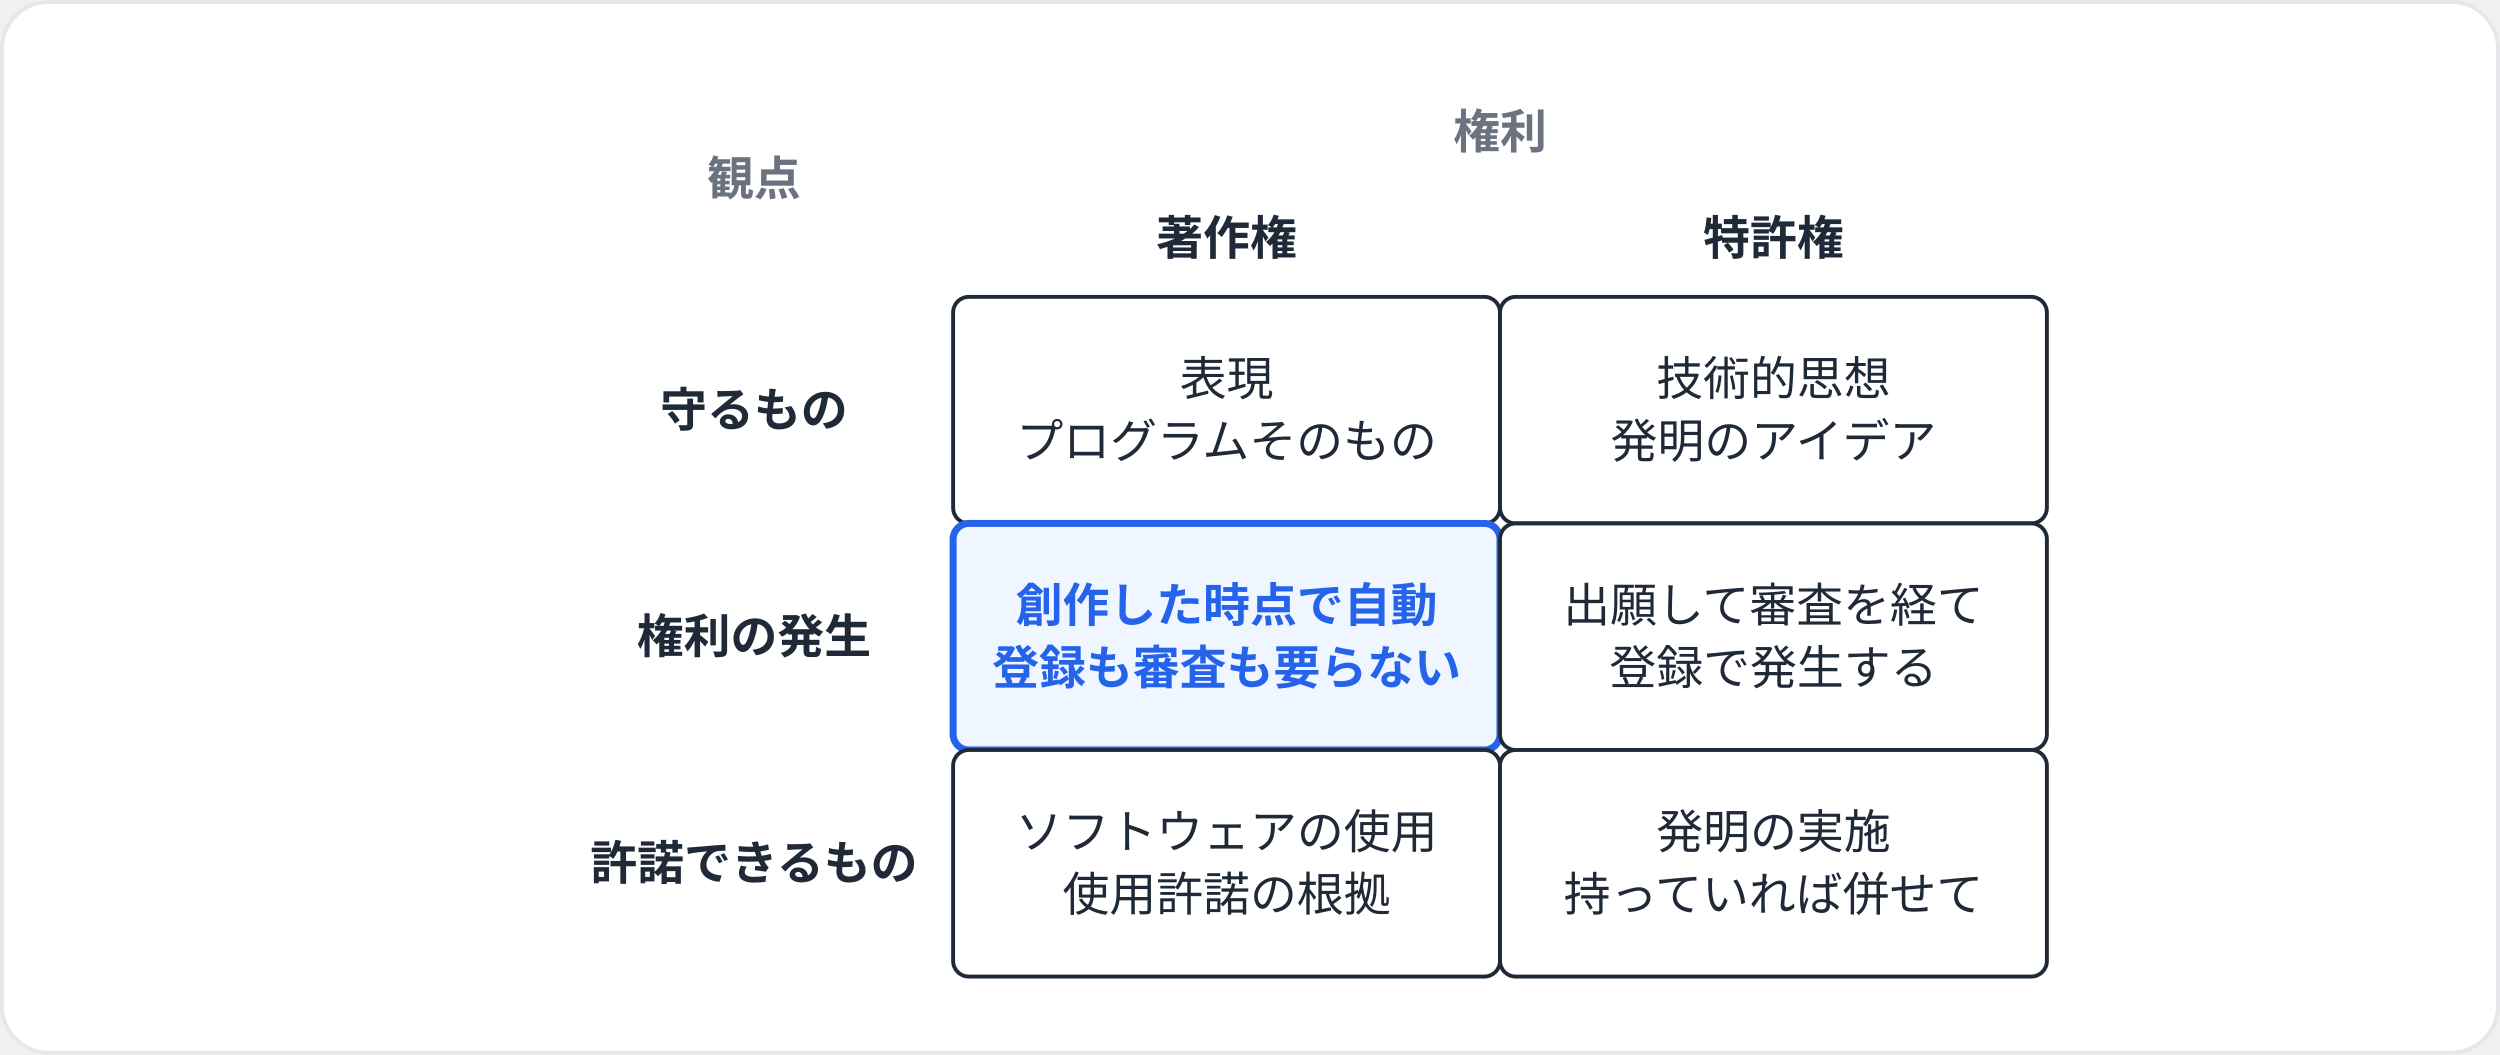
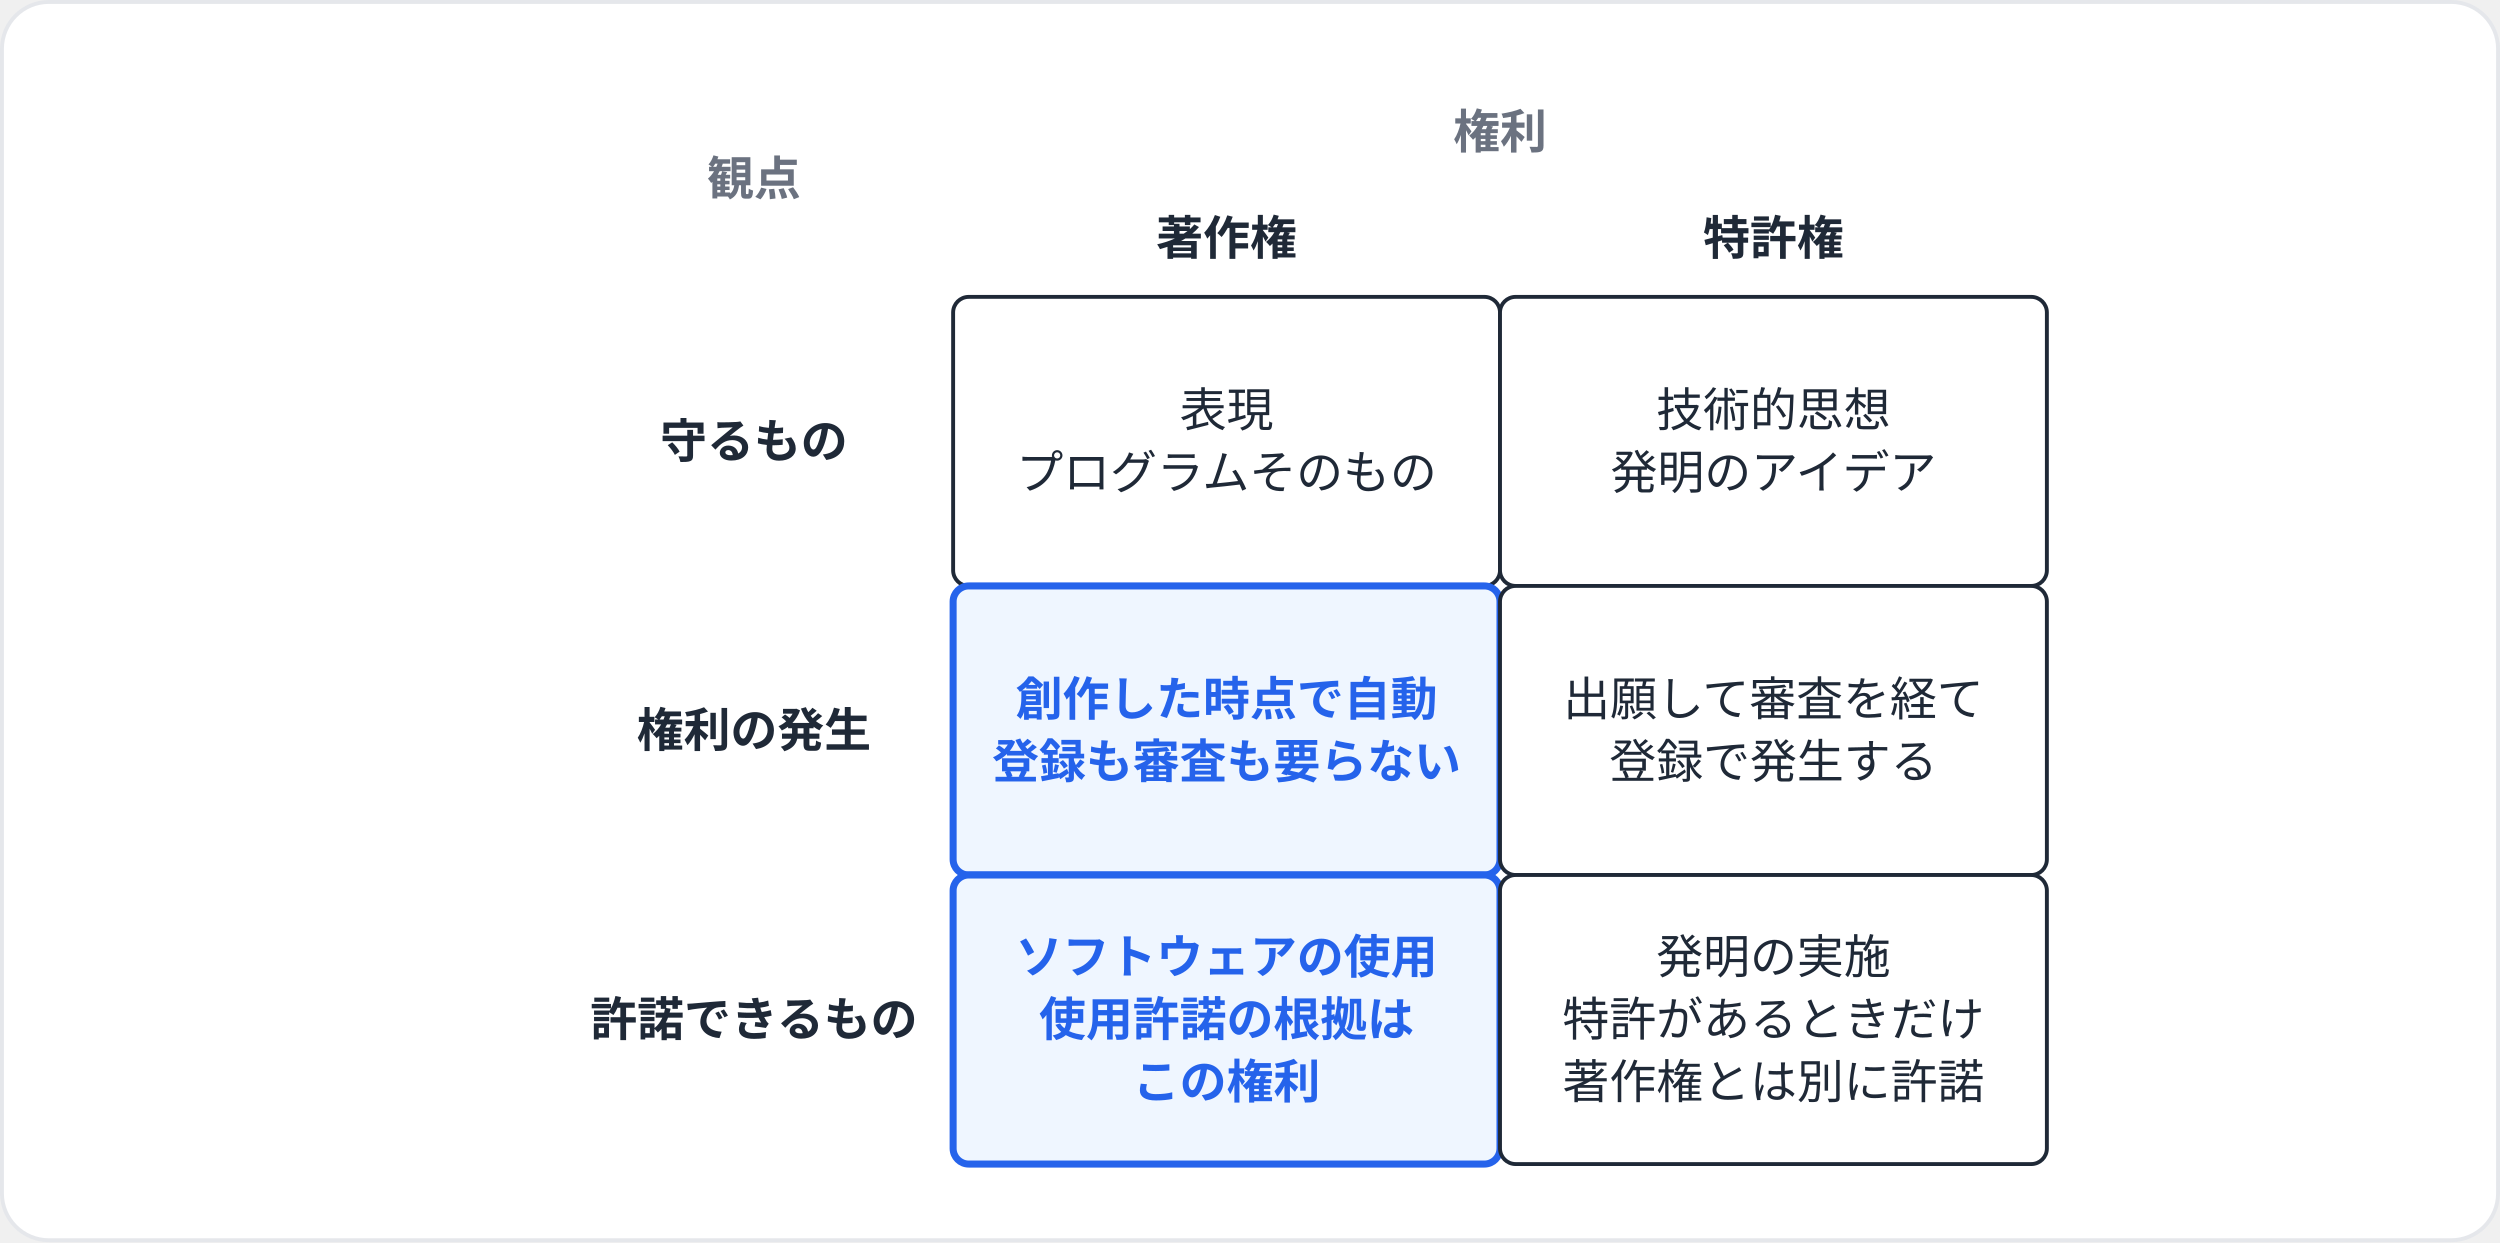
- <svg xmlns="http://www.w3.org/2000/svg" width="640" height="270" viewBox="0 0 640 270">
-   <rect x="0.5" y="0.5" width="639" height="269" rx="12" fill="#ffffff" stroke="#e5e7eb" stroke-width="1" />
+ <svg xmlns="http://www.w3.org/2000/svg" width="640" height="318" viewBox="0 0 640 318">
+   <rect x="0.5" y="0.5" width="639" height="317" rx="12" fill="#ffffff" stroke="#e5e7eb" stroke-width="1" />
  <g transform="translate(116 20)">
    <text x="268" y="18" font-family="Hiragino Sans, Hiragino Kaku Gothic ProN, Noto Sans JP, Yu Gothic, Meiryo, sans-serif" font-size="12" fill="#6b7280" text-anchor="middle" font-weight="600">権利</text>
    <text x="77" y="30" font-family="Hiragino Sans, Hiragino Kaku Gothic ProN, Noto Sans JP, Yu Gothic, Meiryo, sans-serif" font-size="12" fill="#6b7280" text-anchor="middle" font-weight="600">観点</text>
    <text x="198" y="45.2" font-family="Hiragino Sans, Hiragino Kaku Gothic ProN, Noto Sans JP, Yu Gothic, Meiryo, sans-serif" font-size="12" fill="#1f2937" text-anchor="middle" font-weight="600">著作権</text>
    <text x="338" y="45.2" font-family="Hiragino Sans, Hiragino Kaku Gothic ProN, Noto Sans JP, Yu Gothic, Meiryo, sans-serif" font-size="12" fill="#1f2937" text-anchor="middle" font-weight="600">特許権</text>
-     <text x="77" y="89.2" font-family="Hiragino Sans, Hiragino Kaku Gothic ProN, Noto Sans JP, Yu Gothic, Meiryo, sans-serif" font-size="12" fill="#1f2937" text-anchor="middle" font-weight="600">守るもの</text>
-     <text x="77" y="147.2" font-family="Hiragino Sans, Hiragino Kaku Gothic ProN, Noto Sans JP, Yu Gothic, Meiryo, sans-serif" font-size="12" fill="#1f2937" text-anchor="middle" font-weight="600">権利の発生</text>
-     <text x="77" y="205.2" font-family="Hiragino Sans, Hiragino Kaku Gothic ProN, Noto Sans JP, Yu Gothic, Meiryo, sans-serif" font-size="12" fill="#1f2937" text-anchor="middle" font-weight="600">許諾できるもの</text>
-     <rect x="128" y="56" width="140" height="58" rx="4" fill="#ffffff" stroke="#1f2937" stroke-width="1" />
-     <text x="198" y="81.2" font-family="Hiragino Sans, Hiragino Kaku Gothic ProN, Noto Sans JP, Yu Gothic, Meiryo, sans-serif" font-size="12" fill="#1f2937" text-anchor="middle">表現</text>
-     <text x="198" y="97.2" font-family="Hiragino Sans, Hiragino Kaku Gothic ProN, Noto Sans JP, Yu Gothic, Meiryo, sans-serif" font-size="12" fill="#1f2937" text-anchor="middle">プログラムそのもの</text>
-     <rect x="268" y="56" width="140" height="58" rx="4" fill="#ffffff" stroke="#1f2937" stroke-width="1" />
-     <text x="338" y="81.2" font-family="Hiragino Sans, Hiragino Kaku Gothic ProN, Noto Sans JP, Yu Gothic, Meiryo, sans-serif" font-size="12" fill="#1f2937" text-anchor="middle">技術的思想</text>
-     <text x="338" y="97.2" font-family="Hiragino Sans, Hiragino Kaku Gothic ProN, Noto Sans JP, Yu Gothic, Meiryo, sans-serif" font-size="12" fill="#1f2937" text-anchor="middle">発明のアイデア</text>
-     <rect x="128" y="114" width="140" height="58" rx="4" fill="#eff6ff" stroke="#2563eb" stroke-width="1.8" />
-     <text x="198" y="139.2" font-family="Hiragino Sans, Hiragino Kaku Gothic ProN, Noto Sans JP, Yu Gothic, Meiryo, sans-serif" font-size="12" fill="#2563eb" text-anchor="middle" font-weight="600">創作した時点で自動</text>
-     <text x="198" y="155.2" font-family="Hiragino Sans, Hiragino Kaku Gothic ProN, Noto Sans JP, Yu Gothic, Meiryo, sans-serif" font-size="12" fill="#2563eb" text-anchor="middle" font-weight="600">登録も審査も要らない</text>
-     <rect x="268" y="114" width="140" height="58" rx="4" fill="#ffffff" stroke="#1f2937" stroke-width="1" />
-     <text x="338" y="139.2" font-family="Hiragino Sans, Hiragino Kaku Gothic ProN, Noto Sans JP, Yu Gothic, Meiryo, sans-serif" font-size="12" fill="#1f2937" text-anchor="middle">出願して審査を経て</text>
-     <text x="338" y="155.2" font-family="Hiragino Sans, Hiragino Kaku Gothic ProN, Noto Sans JP, Yu Gothic, Meiryo, sans-serif" font-size="12" fill="#1f2937" text-anchor="middle">登録で発生する</text>
-     <rect x="128" y="172" width="140" height="58" rx="4" fill="#ffffff" stroke="#1f2937" stroke-width="1" />
-     <text x="198" y="197.2" font-family="Hiragino Sans, Hiragino Kaku Gothic ProN, Noto Sans JP, Yu Gothic, Meiryo, sans-serif" font-size="12" fill="#1f2937" text-anchor="middle">ソフトウェアの使用</text>
-     <text x="198" y="213.2" font-family="Hiragino Sans, Hiragino Kaku Gothic ProN, Noto Sans JP, Yu Gothic, Meiryo, sans-serif" font-size="12" fill="#1f2937" text-anchor="middle">使用許諾の根拠</text>
-     <rect x="268" y="172" width="140" height="58" rx="4" fill="#ffffff" stroke="#1f2937" stroke-width="1" />
-     <text x="338" y="197.2" font-family="Hiragino Sans, Hiragino Kaku Gothic ProN, Noto Sans JP, Yu Gothic, Meiryo, sans-serif" font-size="12" fill="#1f2937" text-anchor="middle">発明の実施</text>
-     <text x="338" y="213.2" font-family="Hiragino Sans, Hiragino Kaku Gothic ProN, Noto Sans JP, Yu Gothic, Meiryo, sans-serif" font-size="12" fill="#1f2937" text-anchor="middle">持っていれば併せて</text>
+     <text x="77" y="97.2" font-family="Hiragino Sans, Hiragino Kaku Gothic ProN, Noto Sans JP, Yu Gothic, Meiryo, sans-serif" font-size="12" fill="#1f2937" text-anchor="middle" font-weight="600">守るもの</text>
+     <text x="77" y="171.2" font-family="Hiragino Sans, Hiragino Kaku Gothic ProN, Noto Sans JP, Yu Gothic, Meiryo, sans-serif" font-size="12" fill="#1f2937" text-anchor="middle" font-weight="600">権利の発生</text>
+     <text x="77" y="245.2" font-family="Hiragino Sans, Hiragino Kaku Gothic ProN, Noto Sans JP, Yu Gothic, Meiryo, sans-serif" font-size="12" fill="#1f2937" text-anchor="middle" font-weight="600">許諾できるもの</text>
+     <rect x="128" y="56" width="140" height="74" rx="4" fill="#ffffff" stroke="#1f2937" stroke-width="1" />
+     <text x="198" y="89.2" font-family="Hiragino Sans, Hiragino Kaku Gothic ProN, Noto Sans JP, Yu Gothic, Meiryo, sans-serif" font-size="12" fill="#1f2937" text-anchor="middle">表現</text>
+     <text x="198" y="105.2" font-family="Hiragino Sans, Hiragino Kaku Gothic ProN, Noto Sans JP, Yu Gothic, Meiryo, sans-serif" font-size="12" fill="#1f2937" text-anchor="middle">プログラムそのもの</text>
+     <rect x="268" y="56" width="140" height="74" rx="4" fill="#ffffff" stroke="#1f2937" stroke-width="1" />
+     <text x="338" y="89.2" font-family="Hiragino Sans, Hiragino Kaku Gothic ProN, Noto Sans JP, Yu Gothic, Meiryo, sans-serif" font-size="12" fill="#1f2937" text-anchor="middle">技術的思想</text>
+     <text x="338" y="105.2" font-family="Hiragino Sans, Hiragino Kaku Gothic ProN, Noto Sans JP, Yu Gothic, Meiryo, sans-serif" font-size="12" fill="#1f2937" text-anchor="middle">発明のアイデア</text>
+     <rect x="128" y="130" width="140" height="74" rx="4" fill="#eff6ff" stroke="#2563eb" stroke-width="1.8" />
+     <text x="198" y="163.2" font-family="Hiragino Sans, Hiragino Kaku Gothic ProN, Noto Sans JP, Yu Gothic, Meiryo, sans-serif" font-size="12" fill="#2563eb" text-anchor="middle" font-weight="600">創作した時点で自動</text>
+     <text x="198" y="179.2" font-family="Hiragino Sans, Hiragino Kaku Gothic ProN, Noto Sans JP, Yu Gothic, Meiryo, sans-serif" font-size="12" fill="#2563eb" text-anchor="middle" font-weight="600">登録も審査も要らない</text>
+     <rect x="268" y="130" width="140" height="74" rx="4" fill="#ffffff" stroke="#1f2937" stroke-width="1" />
+     <text x="338" y="163.2" font-family="Hiragino Sans, Hiragino Kaku Gothic ProN, Noto Sans JP, Yu Gothic, Meiryo, sans-serif" font-size="12" fill="#1f2937" text-anchor="middle">出願して審査を経て</text>
+     <text x="338" y="179.2" font-family="Hiragino Sans, Hiragino Kaku Gothic ProN, Noto Sans JP, Yu Gothic, Meiryo, sans-serif" font-size="12" fill="#1f2937" text-anchor="middle">登録で発生する</text>
+     <rect x="128" y="204" width="140" height="74" rx="4" fill="#eff6ff" stroke="#2563eb" stroke-width="1.8" />
+     <text x="198" y="229.2" font-family="Hiragino Sans, Hiragino Kaku Gothic ProN, Noto Sans JP, Yu Gothic, Meiryo, sans-serif" font-size="12" fill="#2563eb" text-anchor="middle" font-weight="600">ソフトウェアの使用</text>
+     <text x="198" y="245.2" font-family="Hiragino Sans, Hiragino Kaku Gothic ProN, Noto Sans JP, Yu Gothic, Meiryo, sans-serif" font-size="12" fill="#2563eb" text-anchor="middle" font-weight="600">使用許諾の根拠は</text>
+     <text x="198" y="261.2" font-family="Hiragino Sans, Hiragino Kaku Gothic ProN, Noto Sans JP, Yu Gothic, Meiryo, sans-serif" font-size="12" fill="#2563eb" text-anchor="middle" font-weight="600">この権利</text>
+     <rect x="268" y="204" width="140" height="74" rx="4" fill="#ffffff" stroke="#1f2937" stroke-width="1" />
+     <text x="338" y="229.2" font-family="Hiragino Sans, Hiragino Kaku Gothic ProN, Noto Sans JP, Yu Gothic, Meiryo, sans-serif" font-size="12" fill="#1f2937" text-anchor="middle">発明の実施</text>
+     <text x="338" y="245.2" font-family="Hiragino Sans, Hiragino Kaku Gothic ProN, Noto Sans JP, Yu Gothic, Meiryo, sans-serif" font-size="12" fill="#1f2937" text-anchor="middle">特許があるときだけ</text>
+     <text x="338" y="261.2" font-family="Hiragino Sans, Hiragino Kaku Gothic ProN, Noto Sans JP, Yu Gothic, Meiryo, sans-serif" font-size="12" fill="#1f2937" text-anchor="middle">著作権とは別に許諾</text>
  </g>
</svg>
